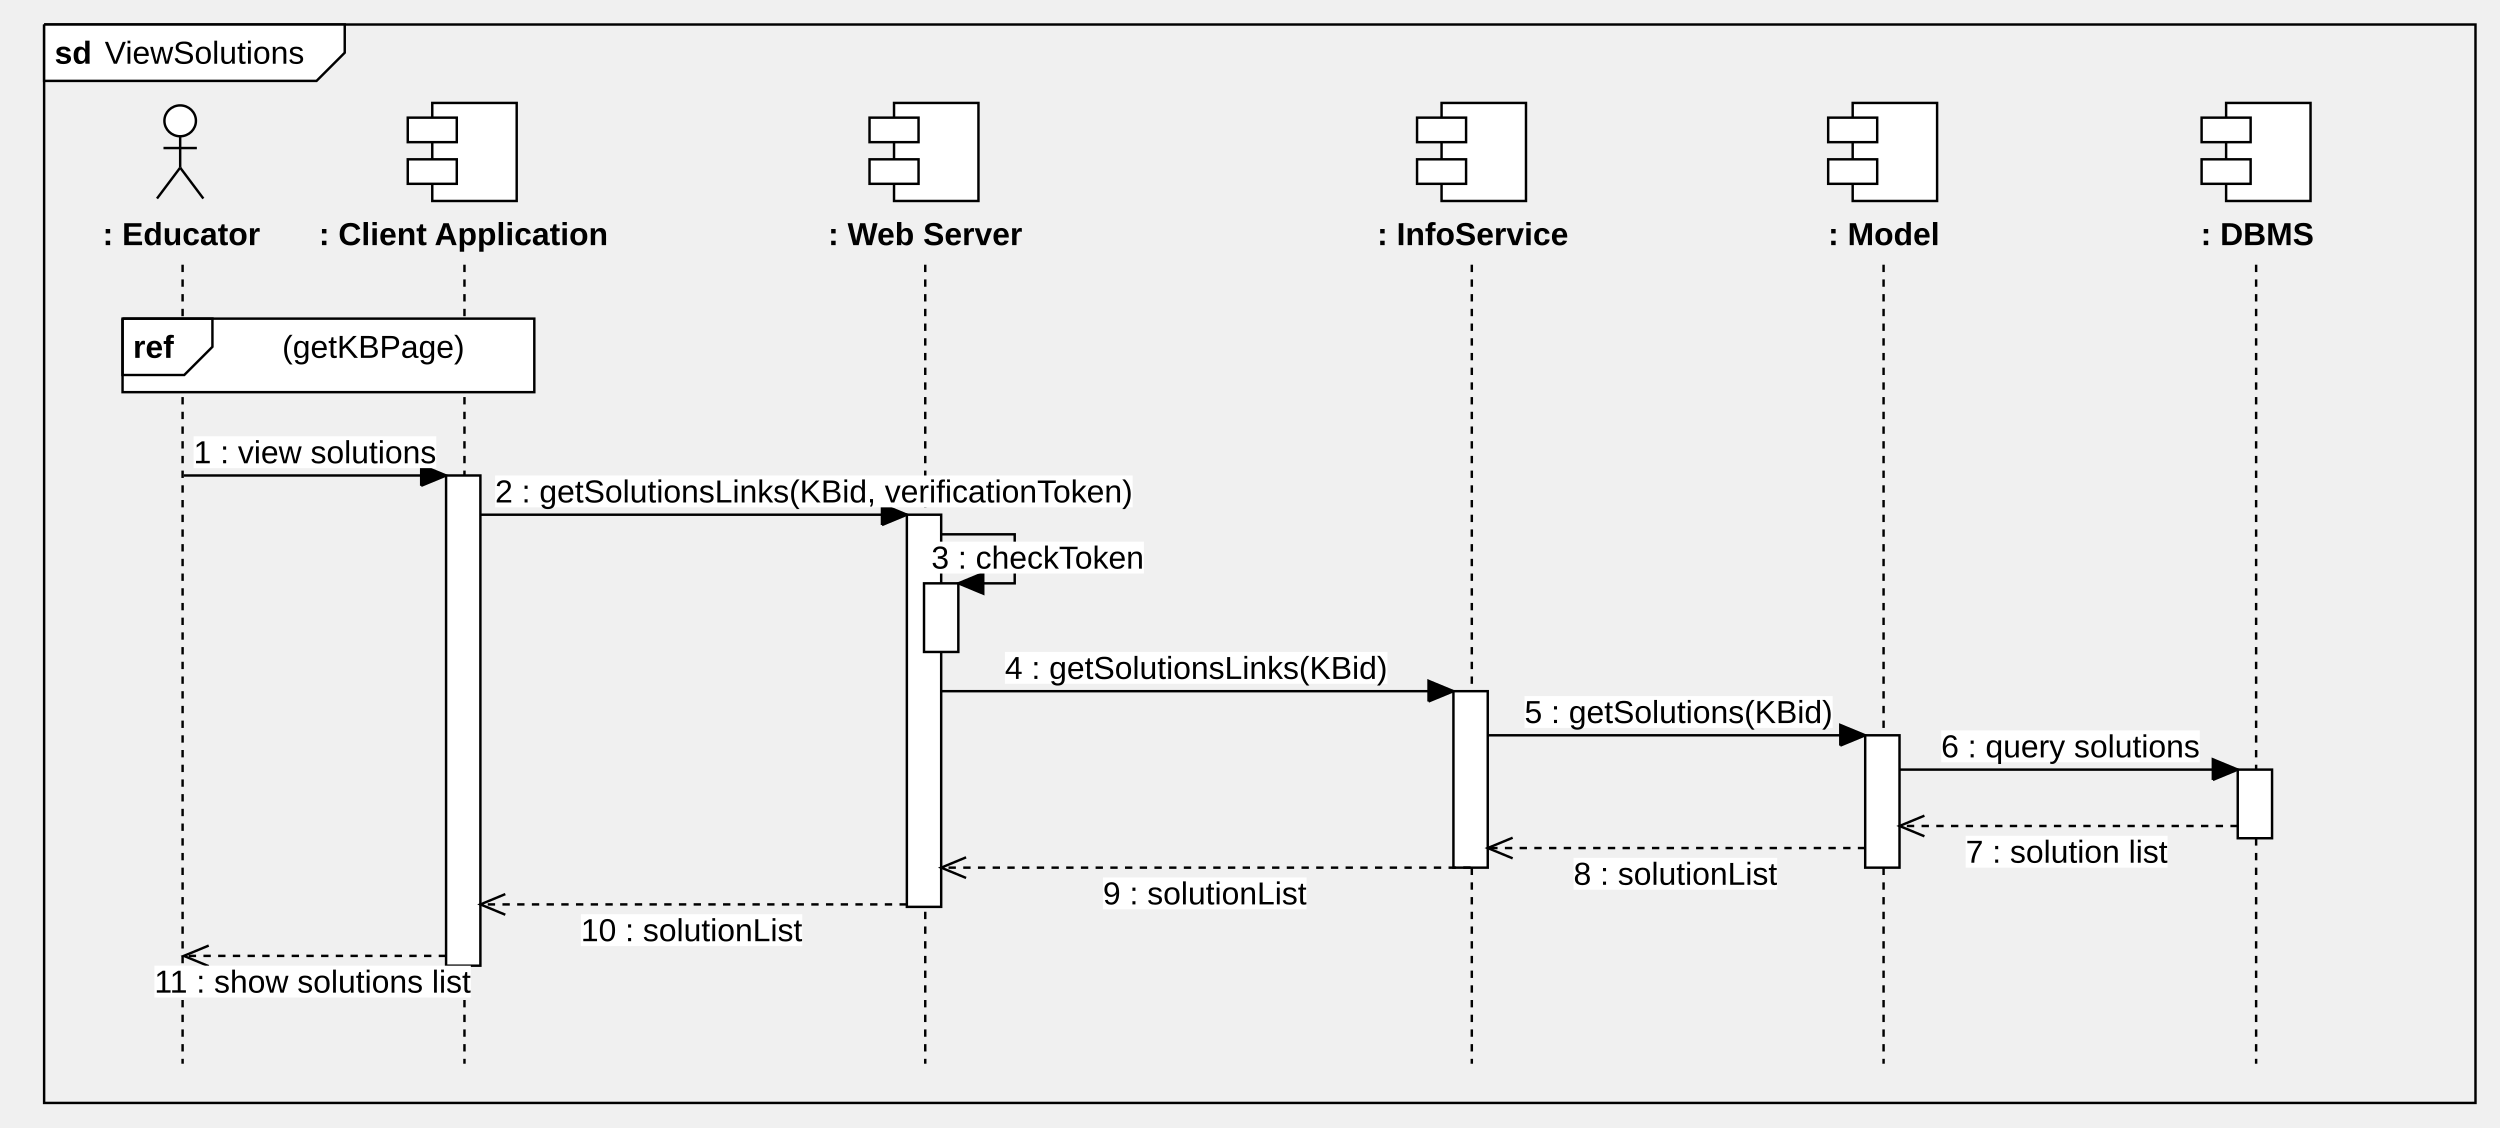
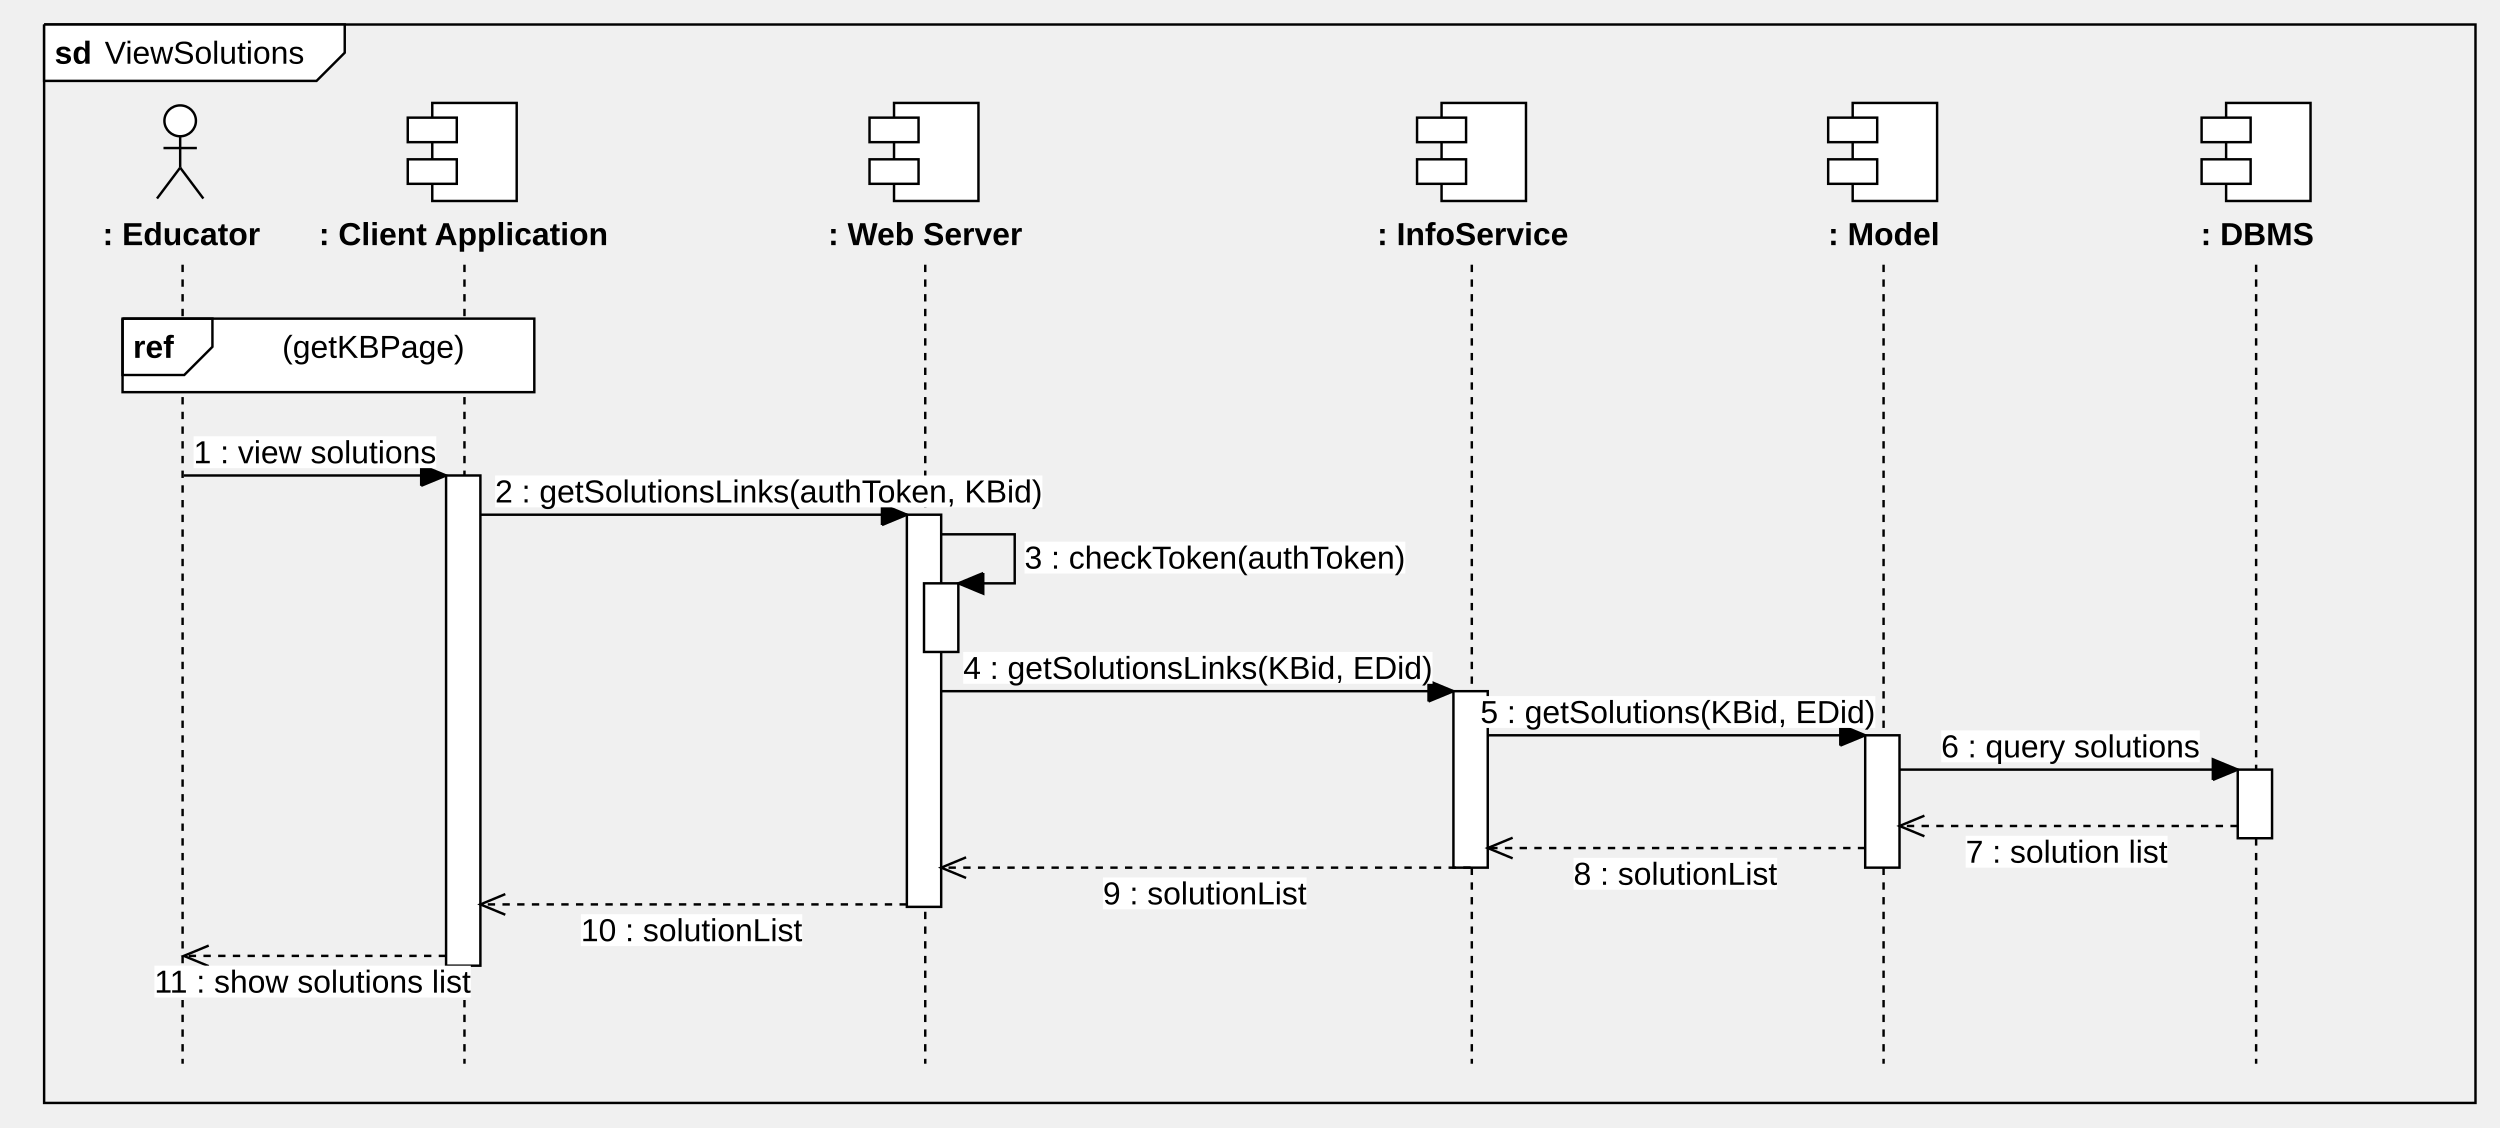
<svg xmlns="http://www.w3.org/2000/svg" height="460" version="1.1" width="1020">
  <defs />
  <g>
    <g>
      <path d=" M 18 10 L 1010 10 L 1010 450 L 18 450 L 18 10" fill="none" paint-order="fill stroke markers" stroke="#000000" stroke-dasharray="" stroke-miterlimit="10" />
    </g>
    <g>
      <path d=" M 18 10 L 18 33 L 129.151 33 L 140.651 21.5 L 140.651 10 L 18 10" fill="#ffffff" paint-order="stroke fill markers" stroke="none" />
    </g>
    <g>
      <path d=" M 18 10 L 18 33 L 129.151 33 L 140.651 21.5 L 140.651 10 L 18 10 L 18 10" fill="none" paint-order="fill stroke markers" stroke="#000000" stroke-dasharray="" stroke-miterlimit="10" />
    </g>
    <g>
      <g>
        <path fill="none" stroke="none" />
        <text dominant-baseline="central" fill="#000000" font-family="Arial" font-size="13px" font-style="normal" font-weight="normal" stroke="none" text-anchor="middle" text-decoration="undefined" transform="matrix(1 0 0 1 2 2)" x="81.441" y="19.5">ViewSolutions</text>
      </g>
    </g>
    <g>
      <g>
        <path fill="none" stroke="none" />
        <text dominant-baseline="central" fill="#000000" font-family="Arial" font-size="13px" font-style="normal" font-weight="bold" stroke="none" text-anchor="middle" text-decoration="undefined" transform="matrix(1 0 0 1 2 2)" x="27.865" y="19.5">sd</text>
      </g>
    </g>
    <g>
      <path d=" M 67.08 49.3 C 67.08 45.821 69.959 43 73.51 43 C 77.06 43 79.939 45.821 79.939 49.3 C 79.939 52.779 77.06 55.6 73.51 55.6 C 69.959 55.6 67.08 52.779 67.08 49.3 Z" fill="#ffffff" paint-order="stroke fill markers" stroke="none" />
    </g>
    <g>
      <path d=" M 67.08 49.3 C 67.08 45.821 69.959 43 73.51 43 C 77.06 43 79.939 45.821 79.939 49.3 C 79.939 52.779 77.06 55.6 73.51 55.6 C 69.959 55.6 67.08 52.779 67.08 49.3 Z" fill="none" paint-order="fill stroke markers" stroke="#000000" stroke-dasharray="" stroke-miterlimit="10" />
    </g>
    <g>
      <path d=" M 73.51 55.6 L 73.51 68.4" fill="none" paint-order="fill stroke markers" stroke="#000000" stroke-dasharray="" stroke-miterlimit="10" />
    </g>
    <g>
      <path d=" M 66.702 60.4 L 80.317 60.4" fill="none" paint-order="fill stroke markers" stroke="#000000" stroke-dasharray="" stroke-miterlimit="10" />
    </g>
    <g>
      <path d=" M 73.51 68.4 L 64.055 81" fill="none" paint-order="fill stroke markers" stroke="#000000" stroke-dasharray="" stroke-miterlimit="10" />
    </g>
    <g>
      <path d=" M 73.51 68.4 L 82.964 81" fill="none" paint-order="fill stroke markers" stroke="#000000" stroke-dasharray="" stroke-miterlimit="10" />
    </g>
    <g>
      <g>
        <path fill="none" stroke="none" />
        <text dominant-baseline="central" fill="#000000" font-family="Arial" font-size="13px" font-style="normal" font-weight="bold" stroke="none" text-anchor="middle" text-decoration="undefined" transform="matrix(1 0 0 1 2 2)" x="72.01" y="93.5">: Educator</text>
      </g>
    </g>
    <g>
      <path d=" M 74.5 108 L 74.5 434" fill="none" paint-order="fill stroke markers" stroke="#000000" stroke-dasharray="3" stroke-miterlimit="10" />
    </g>
    <g>
      <rect fill="#ffffff" height="40" stroke="none" transform="matrix(1 0 0 1 2 2)" width="34.444" x="174.366" y="40" />
    </g>
    <g>
      <path d=" M 176.366 42 L 210.811 42 L 210.811 82 L 176.366 82 L 176.366 42 Z Z" fill="none" paint-order="fill stroke markers" stroke="#000000" stroke-dasharray="" stroke-miterlimit="10" />
    </g>
    <g>
      <rect fill="#ffffff" height="10" stroke="none" transform="matrix(1 0 0 1 2 2)" width="20" x="164.366" y="46" />
    </g>
    <g>
      <path d=" M 166.366 48 L 186.366 48 L 186.366 58 L 166.366 58 L 166.366 48 Z Z" fill="none" paint-order="fill stroke markers" stroke="#000000" stroke-dasharray="" stroke-miterlimit="10" />
    </g>
    <g>
      <rect fill="#ffffff" height="10" stroke="none" transform="matrix(1 0 0 1 2 2)" width="20" x="164.366" y="63" />
    </g>
    <g>
      <path d=" M 166.366 65 L 186.366 65 L 186.366 75 L 166.366 75 L 166.366 65 Z Z" fill="none" paint-order="fill stroke markers" stroke="#000000" stroke-dasharray="" stroke-miterlimit="10" />
    </g>
    <g>
      <g>
        <path fill="none" stroke="none" />
        <text dominant-baseline="central" fill="#000000" font-family="Arial" font-size="13px" font-style="normal" font-weight="bold" stroke="none" text-anchor="middle" text-decoration="undefined" transform="matrix(1 0 0 1 2 2)" x="187.089" y="93.5">: Client Application</text>
      </g>
    </g>
    <g>
      <path d=" M 189.5 108 L 189.5 434" fill="none" paint-order="fill stroke markers" stroke="#000000" stroke-dasharray="3" stroke-miterlimit="10" />
    </g>
    <g>
      <rect fill="#ffffff" height="40" stroke="none" transform="matrix(1 0 0 1 2 2)" width="34.444" x="362.765" y="40" />
    </g>
    <g>
      <path d=" M 364.765 42 L 399.209 42 L 399.209 82 L 364.765 82 L 364.765 42 Z Z" fill="none" paint-order="fill stroke markers" stroke="#000000" stroke-dasharray="" stroke-miterlimit="10" />
    </g>
    <g>
      <rect fill="#ffffff" height="10" stroke="none" transform="matrix(1 0 0 1 2 2)" width="20" x="352.765" y="46" />
    </g>
    <g>
      <path d=" M 354.765 48 L 374.765 48 L 374.765 58 L 354.765 58 L 354.765 48 Z Z" fill="none" paint-order="fill stroke markers" stroke="#000000" stroke-dasharray="" stroke-miterlimit="10" />
    </g>
    <g>
      <rect fill="#ffffff" height="10" stroke="none" transform="matrix(1 0 0 1 2 2)" width="20" x="352.765" y="63" />
    </g>
    <g>
      <path d=" M 354.765 65 L 374.765 65 L 374.765 75 L 354.765 75 L 354.765 65 Z Z" fill="none" paint-order="fill stroke markers" stroke="#000000" stroke-dasharray="" stroke-miterlimit="10" />
    </g>
    <g>
      <g>
        <path fill="none" stroke="none" />
        <text dominant-baseline="central" fill="#000000" font-family="Arial" font-size="13px" font-style="normal" font-weight="bold" stroke="none" text-anchor="middle" text-decoration="undefined" transform="matrix(1 0 0 1 2 2)" x="375.487" y="93.5">: Web Server</text>
      </g>
    </g>
    <g>
      <path d=" M 377.5 108 L 377.5 434" fill="none" paint-order="fill stroke markers" stroke="#000000" stroke-dasharray="3" stroke-miterlimit="10" />
    </g>
    <g>
      <rect fill="#ffffff" height="40" stroke="none" transform="matrix(1 0 0 1 2 2)" width="34.444" x="586.159" y="40" />
    </g>
    <g>
      <path d=" M 588.159 42 L 622.603 42 L 622.603 82 L 588.159 82 L 588.159 42 Z Z" fill="none" paint-order="fill stroke markers" stroke="#000000" stroke-dasharray="" stroke-miterlimit="10" />
    </g>
    <g>
      <rect fill="#ffffff" height="10" stroke="none" transform="matrix(1 0 0 1 2 2)" width="20" x="576.159" y="46" />
    </g>
    <g>
      <path d=" M 578.159 48 L 598.159 48 L 598.159 58 L 578.159 58 L 578.159 48 Z Z" fill="none" paint-order="fill stroke markers" stroke="#000000" stroke-dasharray="" stroke-miterlimit="10" />
    </g>
    <g>
      <rect fill="#ffffff" height="10" stroke="none" transform="matrix(1 0 0 1 2 2)" width="20" x="576.159" y="63" />
    </g>
    <g>
      <path d=" M 578.159 65 L 598.159 65 L 598.159 75 L 578.159 75 L 578.159 65 Z Z" fill="none" paint-order="fill stroke markers" stroke="#000000" stroke-dasharray="" stroke-miterlimit="10" />
    </g>
    <g>
      <g>
        <path fill="none" stroke="none" />
        <text dominant-baseline="central" fill="#000000" font-family="Arial" font-size="13px" font-style="normal" font-weight="bold" stroke="none" text-anchor="middle" text-decoration="undefined" transform="matrix(1 0 0 1 2 2)" x="598.881" y="93.5">: InfoService</text>
      </g>
    </g>
    <g>
      <path d=" M 600.5 108 L 600.5 434" fill="none" paint-order="fill stroke markers" stroke="#000000" stroke-dasharray="3" stroke-miterlimit="10" />
    </g>
    <g>
      <rect fill="#ffffff" height="40" stroke="none" transform="matrix(1 0 0 1 2 2)" width="34.444" x="753.893" y="40" />
    </g>
    <g>
      <path d=" M 755.893 42 L 790.337 42 L 790.337 82 L 755.893 82 L 755.893 42 Z Z" fill="none" paint-order="fill stroke markers" stroke="#000000" stroke-dasharray="" stroke-miterlimit="10" />
    </g>
    <g>
      <rect fill="#ffffff" height="10" stroke="none" transform="matrix(1 0 0 1 2 2)" width="20" x="743.893" y="46" />
    </g>
    <g>
      <path d=" M 745.893 48 L 765.893 48 L 765.893 58 L 745.893 58 L 745.893 48 Z Z" fill="none" paint-order="fill stroke markers" stroke="#000000" stroke-dasharray="" stroke-miterlimit="10" />
    </g>
    <g>
      <rect fill="#ffffff" height="10" stroke="none" transform="matrix(1 0 0 1 2 2)" width="20" x="743.893" y="63" />
    </g>
    <g>
      <path d=" M 745.893 65 L 765.893 65 L 765.893 75 L 745.893 75 L 745.893 65 Z Z" fill="none" paint-order="fill stroke markers" stroke="#000000" stroke-dasharray="" stroke-miterlimit="10" />
    </g>
    <g>
      <g>
        <path fill="none" stroke="none" />
        <text dominant-baseline="central" fill="#000000" font-family="Arial" font-size="13px" font-style="normal" font-weight="bold" stroke="none" text-anchor="middle" text-decoration="undefined" transform="matrix(1 0 0 1 2 2)" x="766.615" y="93.5">: Model</text>
      </g>
    </g>
    <g>
      <path d=" M 768.5 108 L 768.5 434" fill="none" paint-order="fill stroke markers" stroke="#000000" stroke-dasharray="3" stroke-miterlimit="10" />
    </g>
    <g>
      <rect fill="#ffffff" height="40" stroke="none" transform="matrix(1 0 0 1 2 2)" width="34.444" x="906.255" y="40" />
    </g>
    <g>
      <path d=" M 908.255 42 L 942.699 42 L 942.699 82 L 908.255 82 L 908.255 42 Z Z" fill="none" paint-order="fill stroke markers" stroke="#000000" stroke-dasharray="" stroke-miterlimit="10" />
    </g>
    <g>
      <rect fill="#ffffff" height="10" stroke="none" transform="matrix(1 0 0 1 2 2)" width="20" x="896.255" y="46" />
    </g>
    <g>
      <path d=" M 898.255 48 L 918.255 48 L 918.255 58 L 898.255 58 L 898.255 48 Z Z" fill="none" paint-order="fill stroke markers" stroke="#000000" stroke-dasharray="" stroke-miterlimit="10" />
    </g>
    <g>
      <rect fill="#ffffff" height="10" stroke="none" transform="matrix(1 0 0 1 2 2)" width="20" x="896.255" y="63" />
    </g>
    <g>
      <path d=" M 898.255 65 L 918.255 65 L 918.255 75 L 898.255 75 L 898.255 65 Z Z" fill="none" paint-order="fill stroke markers" stroke="#000000" stroke-dasharray="" stroke-miterlimit="10" />
    </g>
    <g>
      <g>
        <path fill="none" stroke="none" />
        <text dominant-baseline="central" fill="#000000" font-family="Arial" font-size="13px" font-style="normal" font-weight="bold" stroke="none" text-anchor="middle" text-decoration="undefined" transform="matrix(1 0 0 1 2 2)" x="918.977" y="93.5">: DBMS</text>
      </g>
    </g>
    <g>
      <path d=" M 920.5 108 L 920.5 434" fill="none" paint-order="fill stroke markers" stroke="#000000" stroke-dasharray="3" stroke-miterlimit="10" />
    </g>
    <g>
      <rect fill="#ffffff" height="30" stroke="none" transform="matrix(1 0 0 1 2 2)" width="168" x="48" y="128" />
    </g>
    <g>
      <path d=" M 50 130 L 218 130 L 218 160 L 50 160 L 50 130 Z Z" fill="none" paint-order="fill stroke markers" stroke="#000000" stroke-dasharray="" stroke-miterlimit="10" />
    </g>
    <g>
      <path d=" M 50 130 L 50 153 L 75.171 153 L 86.671 141.5 L 86.671 130 L 50 130 L 50 130" fill="none" paint-order="fill stroke markers" stroke="#000000" stroke-dasharray="" stroke-miterlimit="10" />
    </g>
    <g>
      <g>
        <path fill="none" stroke="none" />
        <text dominant-baseline="central" fill="#000000" font-family="Arial" font-size="13px" font-style="normal" font-weight="normal" stroke="none" text-anchor="middle" text-decoration="undefined" transform="matrix(1 0 0 1 2 2)" x="150.335" y="139.5">(getKBPage)</text>
      </g>
    </g>
    <g>
      <g>
        <path fill="none" stroke="none" />
        <text dominant-baseline="central" fill="#000000" font-family="Arial" font-size="13px" font-style="normal" font-weight="bold" stroke="none" text-anchor="middle" text-decoration="undefined" transform="matrix(1 0 0 1 2 2)" x="60.585" y="139.5">ref</text>
      </g>
    </g>
    <g>
      <path d=" M 75 194 L 182 194" fill="none" paint-order="fill stroke markers" stroke="#000000" stroke-dasharray="" stroke-miterlimit="10" />
    </g>
    <g>
      <path d=" M 171.837 198.21 L 182 194 L 171.837 189.79" fill="#000000" paint-order="stroke fill markers" stroke="none" />
    </g>
    <g>
      <path d=" M 171.837 198.21 L 182 194 L 171.837 189.79 L 171.837 198.21" fill="none" paint-order="fill stroke markers" stroke="#000000" stroke-dasharray="" stroke-miterlimit="10" />
    </g>
    <g>
      <rect fill="#ffffff" height="13" stroke="none" transform="matrix(1 0 0 1 2 2)" width="98.992" x="77" y="176" />
    </g>
    <g>
      <g>
        <path fill="none" stroke="none" />
        <text dominant-baseline="central" fill="#000000" font-family="Arial" font-size="13px" font-style="normal" font-weight="normal" stroke="none" text-anchor="middle" text-decoration="undefined" transform="matrix(1 0 0 1 2 2)" x="126.496" y="182.5">1 : view solutions</text>
      </g>
    </g>
    <g>
      <rect fill="#ffffff" height="200" stroke="none" transform="matrix(1 0 0 1 2 2)" width="14" x="180" y="192" />
    </g>
    <g>
      <path d=" M 182 194 L 196 194 L 196 394 L 182 394 L 182 194 Z Z" fill="none" paint-order="fill stroke markers" stroke="#000000" stroke-dasharray="" stroke-miterlimit="10" />
    </g>
    <g>
      <path d=" M 196 210 L 370 210" fill="none" paint-order="fill stroke markers" stroke="#000000" stroke-dasharray="" stroke-miterlimit="10" />
    </g>
    <g>
      <path d=" M 359.837 214.21 L 370 210 L 359.837 205.79" fill="#000000" paint-order="stroke fill markers" stroke="none" />
    </g>
    <g>
      <path d=" M 359.837 214.21 L 370 210 L 359.837 205.79 L 359.837 214.21" fill="none" paint-order="fill stroke markers" stroke="#000000" stroke-dasharray="" stroke-miterlimit="10" />
    </g>
    <g>
-       <rect fill="#ffffff" height="13" stroke="none" transform="matrix(1 0 0 1 2 2)" width="260.133" x="200" y="192" />
-     </g>
-     <g>
-       <g>
-         <path fill="none" stroke="none" />
-         <text dominant-baseline="central" fill="#000000" font-family="Arial" font-size="13px" font-style="normal" font-weight="normal" stroke="none" text-anchor="middle" text-decoration="undefined" transform="matrix(1 0 0 1 2 2)" x="330.067" y="198.5">2 : getSolutionsLinks(KBid, verificationToken)</text>
+       <rect fill="#ffffff" height="13" stroke="none" transform="matrix(1 0 0 1 2 2)" width="223.298" x="200" y="192" />
+     </g>
+     <g>
+       <g>
+         <path fill="none" stroke="none" />
+         <text dominant-baseline="central" fill="#000000" font-family="Arial" font-size="13px" font-style="normal" font-weight="normal" stroke="none" text-anchor="middle" text-decoration="undefined" transform="matrix(1 0 0 1 2 2)" x="311.649" y="198.5">2 : getSolutionsLinks(authToken, KBid)</text>
      </g>
    </g>
    <g>
      <rect fill="#ffffff" height="160" stroke="none" transform="matrix(1 0 0 1 2 2)" width="14" x="368" y="208" />
    </g>
    <g>
      <path d=" M 370 210 L 384 210 L 384 370 L 370 370 L 370 210 Z Z" fill="none" paint-order="fill stroke markers" stroke="#000000" stroke-dasharray="" stroke-miterlimit="10" />
    </g>
    <g>
      <path d=" M 384 218 L 414 218 L 414 238 L 391 238" fill="none" paint-order="fill stroke markers" stroke="#000000" stroke-dasharray="" stroke-miterlimit="10" />
    </g>
    <g>
      <path d=" M 401.163 233.79 L 391 238 L 401.163 242.21" fill="#000000" paint-order="stroke fill markers" stroke="none" />
    </g>
    <g>
      <path d=" M 401.163 233.79 L 391 238 L 401.163 242.21 L 401.163 233.79" fill="none" paint-order="fill stroke markers" stroke="#000000" stroke-dasharray="" stroke-miterlimit="10" />
    </g>
    <g>
-       <rect fill="#ffffff" height="13" stroke="none" transform="matrix(1 0 0 1 2 2)" width="86.715" x="378" y="219" />
-     </g>
-     <g>
-       <g>
-         <path fill="none" stroke="none" />
-         <text dominant-baseline="central" fill="#000000" font-family="Arial" font-size="13px" font-style="normal" font-weight="normal" stroke="none" text-anchor="middle" text-decoration="undefined" transform="matrix(1 0 0 1 2 2)" x="421.358" y="225.5">3 : checkToken</text>
+       <rect fill="#ffffff" height="13" stroke="none" transform="matrix(1 0 0 1 2 2)" width="155.365" x="416" y="219" />
+     </g>
+     <g>
+       <g>
+         <path fill="none" stroke="none" />
+         <text dominant-baseline="central" fill="#000000" font-family="Arial" font-size="13px" font-style="normal" font-weight="normal" stroke="none" text-anchor="middle" text-decoration="undefined" transform="matrix(1 0 0 1 2 2)" x="493.683" y="225.5">3 : checkToken(authToken)</text>
      </g>
    </g>
    <g>
      <rect fill="#ffffff" height="28" stroke="none" transform="matrix(1 0 0 1 2 2)" width="14" x="375" y="236" />
    </g>
    <g>
      <path d=" M 377 238 L 391 238 L 391 266 L 377 266 L 377 238 Z Z" fill="none" paint-order="fill stroke markers" stroke="#000000" stroke-dasharray="" stroke-miterlimit="10" />
    </g>
    <g>
      <path d=" M 384 282 L 593 282" fill="none" paint-order="fill stroke markers" stroke="#000000" stroke-dasharray="" stroke-miterlimit="10" />
    </g>
    <g>
      <path d=" M 582.837 286.21 L 593 282 L 582.837 277.79" fill="#000000" paint-order="stroke fill markers" stroke="none" />
    </g>
    <g>
      <path d=" M 582.837 286.21 L 593 282 L 582.837 277.79 L 582.837 286.21" fill="none" paint-order="fill stroke markers" stroke="#000000" stroke-dasharray="" stroke-miterlimit="10" />
    </g>
    <g>
-       <rect fill="#ffffff" height="13" stroke="none" transform="matrix(1 0 0 1 2 2)" width="156.083" x="408" y="264" />
-     </g>
-     <g>
-       <g>
-         <path fill="none" stroke="none" />
-         <text dominant-baseline="central" fill="#000000" font-family="Arial" font-size="13px" font-style="normal" font-weight="normal" stroke="none" text-anchor="middle" text-decoration="undefined" transform="matrix(1 0 0 1 2 2)" x="486.041" y="270.5">4 : getSolutionsLinks(KBid)</text>
+       <rect fill="#ffffff" height="13" stroke="none" transform="matrix(1 0 0 1 2 2)" width="191.483" x="391" y="264" />
+     </g>
+     <g>
+       <g>
+         <path fill="none" stroke="none" />
+         <text dominant-baseline="central" fill="#000000" font-family="Arial" font-size="13px" font-style="normal" font-weight="normal" stroke="none" text-anchor="middle" text-decoration="undefined" transform="matrix(1 0 0 1 2 2)" x="486.742" y="270.5">4 : getSolutionsLinks(KBid, EDid)</text>
      </g>
    </g>
    <g>
      <rect fill="#ffffff" height="72" stroke="none" transform="matrix(1 0 0 1 2 2)" width="14" x="591" y="280" />
    </g>
    <g>
      <path d=" M 593 282 L 607 282 L 607 354 L 593 354 L 593 282 Z Z" fill="none" paint-order="fill stroke markers" stroke="#000000" stroke-dasharray="" stroke-miterlimit="10" />
    </g>
    <g>
      <path d=" M 607 300 L 761 300" fill="none" paint-order="fill stroke markers" stroke="#000000" stroke-dasharray="" stroke-miterlimit="10" />
    </g>
    <g>
      <path d=" M 750.837 304.21 L 761 300 L 750.837 295.79" fill="#000000" paint-order="stroke fill markers" stroke="none" />
    </g>
    <g>
      <path d=" M 750.837 304.21 L 761 300 L 750.837 295.79 L 750.837 304.21" fill="none" paint-order="fill stroke markers" stroke="#000000" stroke-dasharray="" stroke-miterlimit="10" />
    </g>
    <g>
-       <rect fill="#ffffff" height="13" stroke="none" transform="matrix(1 0 0 1 2 2)" width="125.734" x="620" y="282" />
-     </g>
-     <g>
-       <g>
-         <path fill="none" stroke="none" />
-         <text dominant-baseline="central" fill="#000000" font-family="Arial" font-size="13px" font-style="normal" font-weight="normal" stroke="none" text-anchor="middle" text-decoration="undefined" transform="matrix(1 0 0 1 2 2)" x="682.867" y="288.5">5 : getSolutions(KBid)</text>
+       <rect fill="#ffffff" height="13" stroke="none" transform="matrix(1 0 0 1 2 2)" width="161.135" x="602" y="282" />
+     </g>
+     <g>
+       <g>
+         <path fill="none" stroke="none" />
+         <text dominant-baseline="central" fill="#000000" font-family="Arial" font-size="13px" font-style="normal" font-weight="normal" stroke="none" text-anchor="middle" text-decoration="undefined" transform="matrix(1 0 0 1 2 2)" x="682.568" y="288.5">5 : getSolutions(KBid, EDid)</text>
      </g>
    </g>
    <g>
      <rect fill="#ffffff" height="54" stroke="none" transform="matrix(1 0 0 1 2 2)" width="14" x="759" y="298" />
    </g>
    <g>
      <path d=" M 761 300 L 775 300 L 775 354 L 761 354 L 761 300 Z Z" fill="none" paint-order="fill stroke markers" stroke="#000000" stroke-dasharray="" stroke-miterlimit="10" />
    </g>
    <g>
      <path d=" M 775 314 L 913 314" fill="none" paint-order="fill stroke markers" stroke="#000000" stroke-dasharray="" stroke-miterlimit="10" />
    </g>
    <g>
      <path d=" M 902.837 318.21 L 913 314 L 902.837 309.79" fill="#000000" paint-order="stroke fill markers" stroke="none" />
    </g>
    <g>
      <path d=" M 902.837 318.21 L 913 314 L 902.837 309.79 L 902.837 318.21" fill="none" paint-order="fill stroke markers" stroke="#000000" stroke-dasharray="" stroke-miterlimit="10" />
    </g>
    <g>
      <rect fill="#ffffff" height="13" stroke="none" transform="matrix(1 0 0 1 2 2)" width="105.504" x="790" y="296" />
    </g>
    <g>
      <g>
        <path fill="none" stroke="none" />
        <text dominant-baseline="central" fill="#000000" font-family="Arial" font-size="13px" font-style="normal" font-weight="normal" stroke="none" text-anchor="middle" text-decoration="undefined" transform="matrix(1 0 0 1 2 2)" x="842.752" y="302.5">6 : query solutions</text>
      </g>
    </g>
    <g>
      <rect fill="#ffffff" height="28" stroke="none" transform="matrix(1 0 0 1 2 2)" width="14" x="911" y="312" />
    </g>
    <g>
      <path d=" M 913 314 L 927 314 L 927 342 L 913 342 L 913 314 Z Z" fill="none" paint-order="fill stroke markers" stroke="#000000" stroke-dasharray="" stroke-miterlimit="10" />
    </g>
    <g>
      <path d=" M 913 337 L 775 337" fill="none" paint-order="fill stroke markers" stroke="#000000" stroke-dasharray="3" stroke-miterlimit="10" />
    </g>
    <g>
      <path d=" M 785.163 332.79 L 775 337 L 785.163 341.21" fill="none" paint-order="fill stroke markers" stroke="#000000" stroke-dasharray="" stroke-miterlimit="10" />
    </g>
    <g>
      <rect fill="#ffffff" height="13" stroke="none" transform="matrix(1 0 0 1 2 2)" width="82.374" x="800" y="339" />
    </g>
    <g>
      <g>
        <path fill="none" stroke="none" />
        <text dominant-baseline="central" fill="#000000" font-family="Arial" font-size="13px" font-style="normal" font-weight="normal" stroke="none" text-anchor="middle" text-decoration="undefined" transform="matrix(1 0 0 1 2 2)" x="841.187" y="345.5">7 : solution list</text>
      </g>
    </g>
    <g>
      <path d=" M 761 346 L 607 346" fill="none" paint-order="fill stroke markers" stroke="#000000" stroke-dasharray="3" stroke-miterlimit="10" />
    </g>
    <g>
      <path d=" M 617.163 341.79 L 607 346 L 617.163 350.21" fill="none" paint-order="fill stroke markers" stroke="#000000" stroke-dasharray="" stroke-miterlimit="10" />
    </g>
    <g>
      <rect fill="#ffffff" height="13" stroke="none" transform="matrix(1 0 0 1 2 2)" width="83.104" x="640" y="348" />
    </g>
    <g>
      <g>
        <path fill="none" stroke="none" />
        <text dominant-baseline="central" fill="#000000" font-family="Arial" font-size="13px" font-style="normal" font-weight="normal" stroke="none" text-anchor="middle" text-decoration="undefined" transform="matrix(1 0 0 1 2 2)" x="681.552" y="354.5">8 : solutionList</text>
      </g>
    </g>
    <g>
      <path d=" M 600 354 L 384 354" fill="none" paint-order="fill stroke markers" stroke="#000000" stroke-dasharray="3" stroke-miterlimit="10" />
    </g>
    <g>
      <path d=" M 394.163 349.79 L 384 354 L 394.163 358.21" fill="none" paint-order="fill stroke markers" stroke="#000000" stroke-dasharray="" stroke-miterlimit="10" />
    </g>
    <g>
      <rect fill="#ffffff" height="13" stroke="none" transform="matrix(1 0 0 1 2 2)" width="83.104" x="448" y="356" />
    </g>
    <g>
      <g>
        <path fill="none" stroke="none" />
        <text dominant-baseline="central" fill="#000000" font-family="Arial" font-size="13px" font-style="normal" font-weight="normal" stroke="none" text-anchor="middle" text-decoration="undefined" transform="matrix(1 0 0 1 2 2)" x="489.552" y="362.5">9 : solutionList</text>
      </g>
    </g>
    <g>
      <path d=" M 370 369 L 196 369" fill="none" paint-order="fill stroke markers" stroke="#000000" stroke-dasharray="3" stroke-miterlimit="10" />
    </g>
    <g>
      <path d=" M 206.163 364.79 L 196 369 L 206.163 373.21" fill="none" paint-order="fill stroke markers" stroke="#000000" stroke-dasharray="" stroke-miterlimit="10" />
    </g>
    <g>
      <rect fill="#ffffff" height="13" stroke="none" transform="matrix(1 0 0 1 2 2)" width="90.333" x="235" y="371" />
    </g>
    <g>
      <g>
        <path fill="none" stroke="none" />
        <text dominant-baseline="central" fill="#000000" font-family="Arial" font-size="13px" font-style="normal" font-weight="normal" stroke="none" text-anchor="middle" text-decoration="undefined" transform="matrix(1 0 0 1 2 2)" x="280.167" y="377.5">10 : solutionList</text>
      </g>
    </g>
    <g>
      <path d=" M 182 390 L 75 390" fill="none" paint-order="fill stroke markers" stroke="#000000" stroke-dasharray="3" stroke-miterlimit="10" />
    </g>
    <g>
      <path d=" M 85.163 385.79 L 75 390 L 85.163 394.21" fill="none" paint-order="fill stroke markers" stroke="#000000" stroke-dasharray="" stroke-miterlimit="10" />
    </g>
    <g>
      <rect fill="#ffffff" height="13" stroke="none" transform="matrix(1 0 0 1 2 2)" width="129.099" x="61" y="392" />
    </g>
    <g>
      <g>
        <path fill="none" stroke="none" />
        <text dominant-baseline="central" fill="#000000" font-family="Arial" font-size="13px" font-style="normal" font-weight="normal" stroke="none" text-anchor="middle" text-decoration="undefined" transform="matrix(1 0 0 1 2 2)" x="125.549" y="398.5">11 : show solutions list</text>
      </g>
    </g>
  </g>
</svg>
